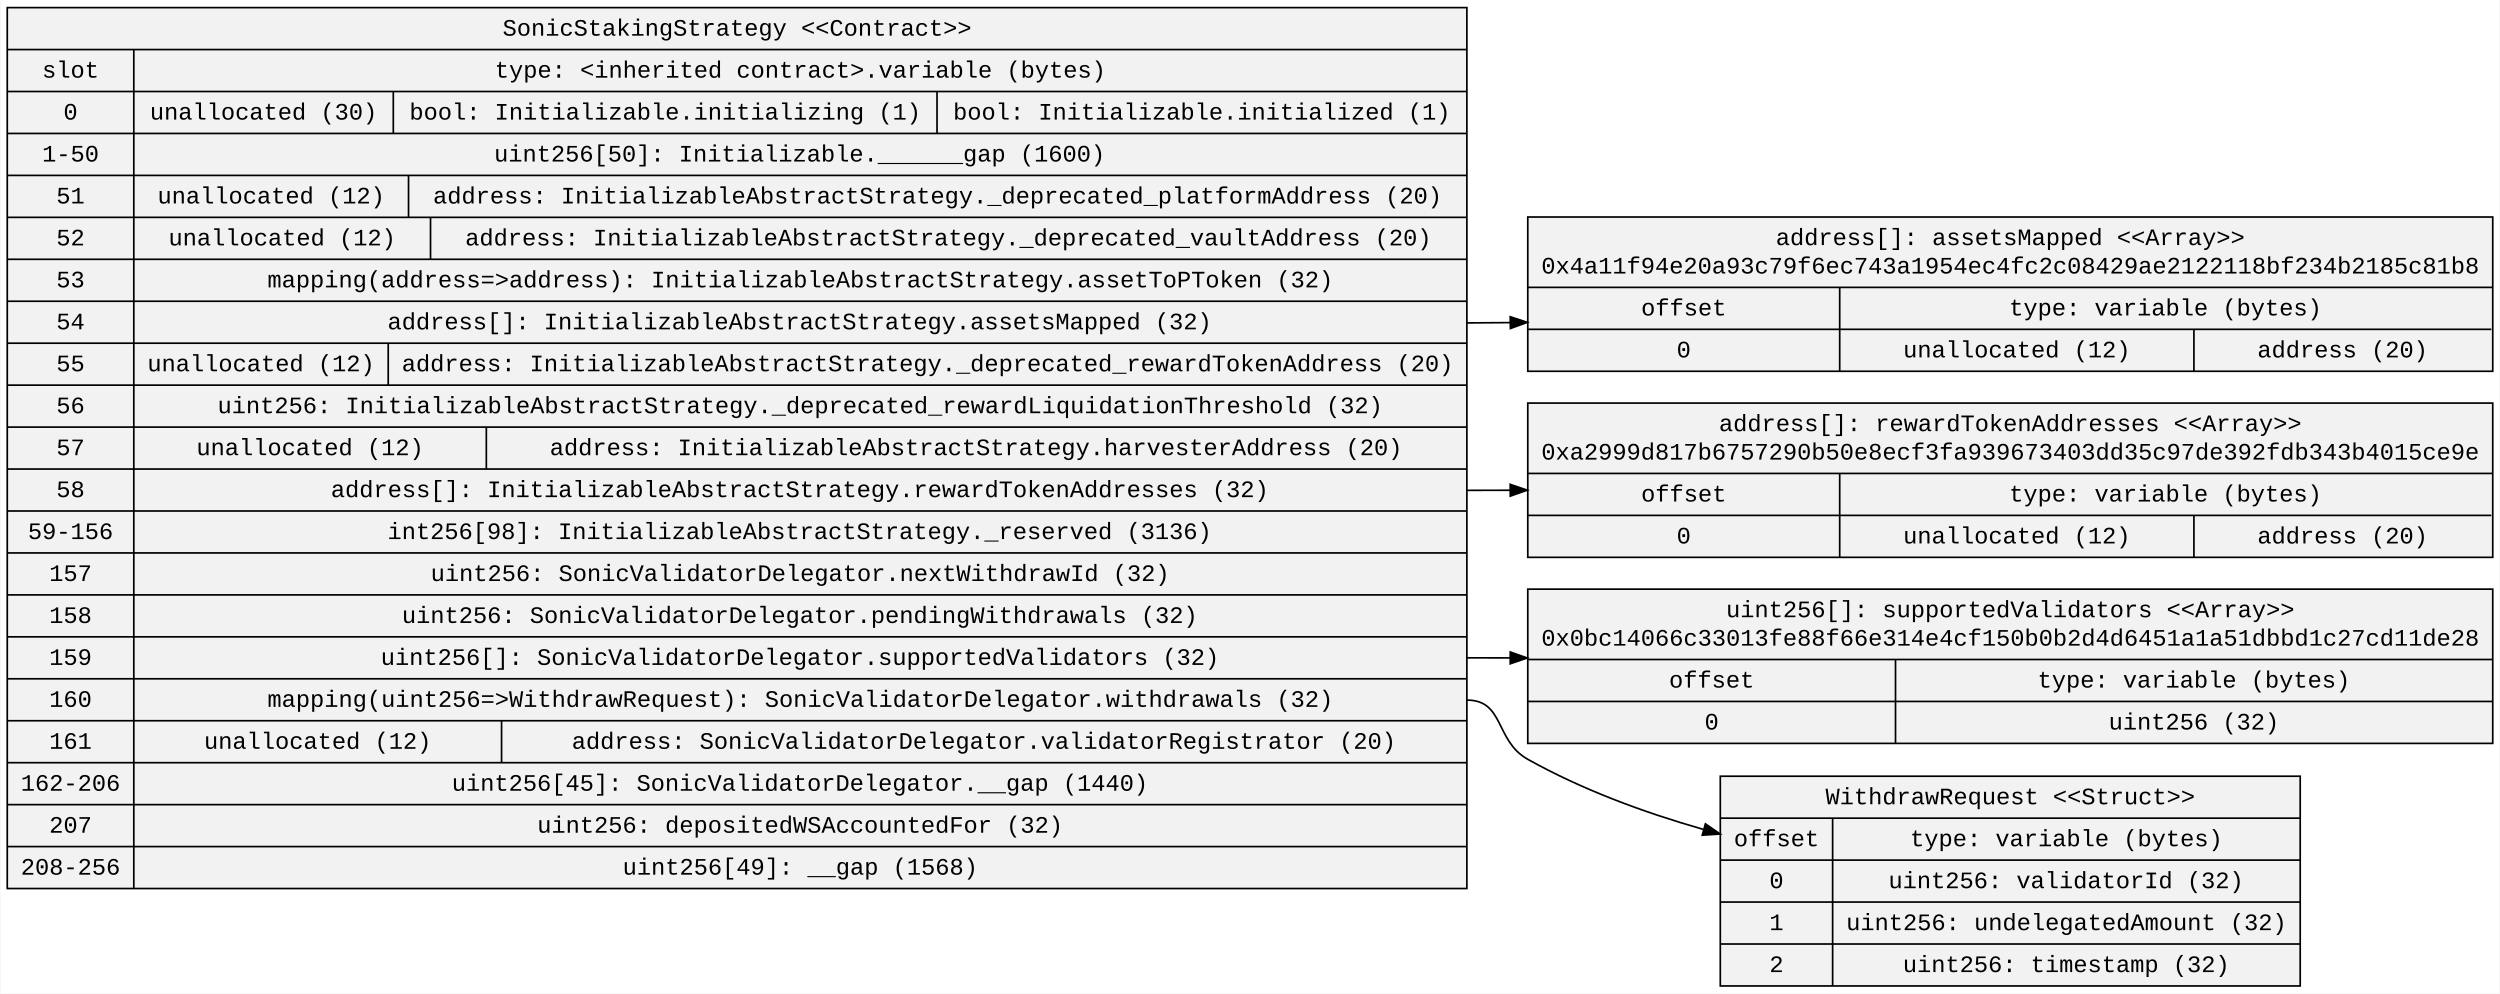
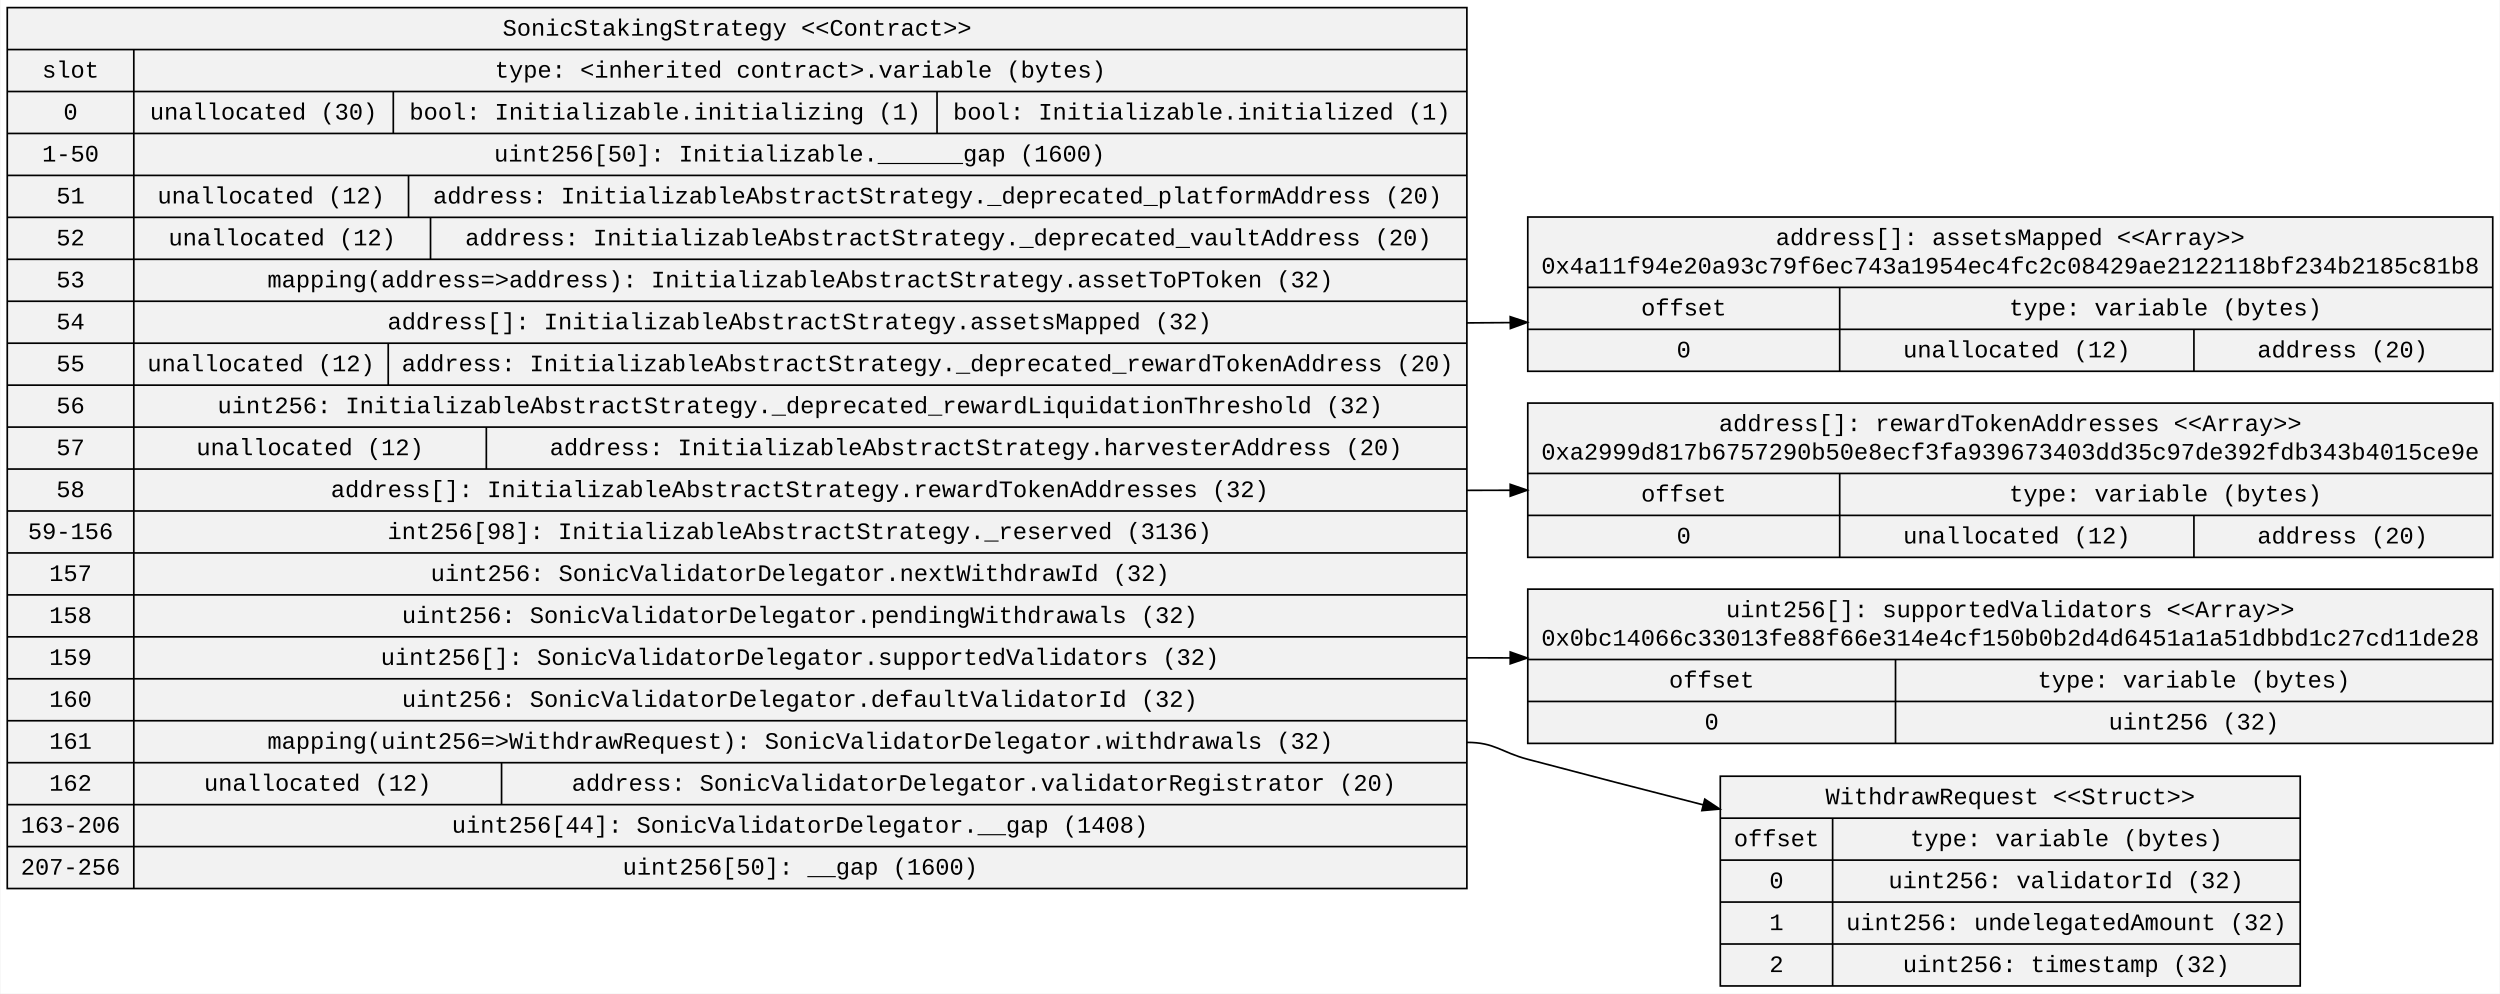
<svg xmlns="http://www.w3.org/2000/svg" width="1477pt" height="587pt" viewBox="0.00 0.00 1477.42 587.40">
  <g id="graph0" class="graph" transform="scale(1 1) rotate(0) translate(4 583.4)">
    <polygon fill="white" stroke="transparent" points="-4,4 -4,-583.4 1473.42,-583.4 1473.42,4 -4,4" />
    <g id="node1" class="node">
      <polygon fill="#f2f2f2" stroke="black" points="0,-58.1 0,-578.9 862.93,-578.9 862.93,-58.1 0,-58.1" />
      <text text-anchor="middle" x="431.47" y="-562.3" font-family="Courier New" font-size="14.00">SonicStakingStrategy &lt;&lt;Contract&gt;&gt;</text>
      <polyline fill="none" stroke="black" points="0,-554.1 862.93,-554.1 " />
      <text text-anchor="middle" x="37.4" y="-537.5" font-family="Courier New" font-size="14.00">slot</text>
      <polyline fill="none" stroke="black" points="0,-529.3 74.81,-529.3 " />
      <text text-anchor="middle" x="37.4" y="-512.7" font-family="Courier New" font-size="14.00">0</text>
      <polyline fill="none" stroke="black" points="0,-504.5 74.81,-504.5 " />
      <text text-anchor="middle" x="37.4" y="-487.9" font-family="Courier New" font-size="14.00">1-50</text>
      <polyline fill="none" stroke="black" points="0,-479.7 74.81,-479.7 " />
      <text text-anchor="middle" x="37.4" y="-463.1" font-family="Courier New" font-size="14.00">51</text>
      <polyline fill="none" stroke="black" points="0,-454.9 74.81,-454.9 " />
      <text text-anchor="middle" x="37.4" y="-438.3" font-family="Courier New" font-size="14.00">52</text>
      <polyline fill="none" stroke="black" points="0,-430.1 74.81,-430.1 " />
      <text text-anchor="middle" x="37.4" y="-413.5" font-family="Courier New" font-size="14.00">53</text>
      <polyline fill="none" stroke="black" points="0,-405.3 74.81,-405.3 " />
      <text text-anchor="middle" x="37.4" y="-388.7" font-family="Courier New" font-size="14.00">54</text>
      <polyline fill="none" stroke="black" points="0,-380.5 74.81,-380.5 " />
      <text text-anchor="middle" x="37.4" y="-363.9" font-family="Courier New" font-size="14.00">55</text>
      <polyline fill="none" stroke="black" points="0,-355.7 74.81,-355.7 " />
      <text text-anchor="middle" x="37.4" y="-339.1" font-family="Courier New" font-size="14.00">56</text>
      <polyline fill="none" stroke="black" points="0,-330.9 74.81,-330.9 " />
      <text text-anchor="middle" x="37.4" y="-314.3" font-family="Courier New" font-size="14.00">57</text>
      <polyline fill="none" stroke="black" points="0,-306.1 74.81,-306.1 " />
      <text text-anchor="middle" x="37.4" y="-289.5" font-family="Courier New" font-size="14.00">58</text>
      <polyline fill="none" stroke="black" points="0,-281.3 74.81,-281.3 " />
      <text text-anchor="middle" x="37.4" y="-264.7" font-family="Courier New" font-size="14.00">59-156</text>
      <polyline fill="none" stroke="black" points="0,-256.5 74.81,-256.5 " />
      <text text-anchor="middle" x="37.4" y="-239.9" font-family="Courier New" font-size="14.00">157</text>
      <polyline fill="none" stroke="black" points="0,-231.7 74.81,-231.7 " />
      <text text-anchor="middle" x="37.4" y="-215.1" font-family="Courier New" font-size="14.00">158</text>
      <polyline fill="none" stroke="black" points="0,-206.9 74.81,-206.9 " />
      <text text-anchor="middle" x="37.4" y="-190.3" font-family="Courier New" font-size="14.00">159</text>
      <polyline fill="none" stroke="black" points="0,-182.1 74.81,-182.1 " />
      <text text-anchor="middle" x="37.4" y="-165.5" font-family="Courier New" font-size="14.00">160</text>
      <polyline fill="none" stroke="black" points="0,-157.3 74.81,-157.3 " />
      <text text-anchor="middle" x="37.4" y="-140.7" font-family="Courier New" font-size="14.00">161</text>
      <polyline fill="none" stroke="black" points="0,-132.5 74.81,-132.5 " />
-       <text text-anchor="middle" x="37.4" y="-115.9" font-family="Courier New" font-size="14.00">162-206</text>
+       <text text-anchor="middle" x="37.4" y="-115.9" font-family="Courier New" font-size="14.00">162</text>
      <polyline fill="none" stroke="black" points="0,-107.7 74.81,-107.7 " />
-       <text text-anchor="middle" x="37.4" y="-91.1" font-family="Courier New" font-size="14.00">207</text>
+       <text text-anchor="middle" x="37.4" y="-91.1" font-family="Courier New" font-size="14.00">163-206</text>
      <polyline fill="none" stroke="black" points="0,-82.9 74.81,-82.9 " />
-       <text text-anchor="middle" x="37.4" y="-66.3" font-family="Courier New" font-size="14.00">208-256</text>
+       <text text-anchor="middle" x="37.4" y="-66.3" font-family="Courier New" font-size="14.00">207-256</text>
      <polyline fill="none" stroke="black" points="74.81,-58.1 74.81,-554.1 " />
      <text text-anchor="middle" x="468.87" y="-537.5" font-family="Courier New" font-size="14.00">type: &lt;inherited contract&gt;.variable (bytes)</text>
      <polyline fill="none" stroke="black" points="74.81,-529.3 862.93,-529.3 " />
      <text text-anchor="middle" x="151.52" y="-512.7" font-family="Courier New" font-size="14.00">unallocated (30)</text>
      <polyline fill="none" stroke="black" points="228.23,-504.5 228.23,-529.3 " />
      <text text-anchor="middle" x="388.96" y="-512.7" font-family="Courier New" font-size="14.00">bool: Initializable.initializing (1)</text>
      <polyline fill="none" stroke="black" points="549.68,-504.5 549.68,-529.3 " />
      <text text-anchor="middle" x="706.2" y="-512.7" font-family="Courier New" font-size="14.00">bool: Initializable.initialized (1)</text>
      <polyline fill="none" stroke="black" points="74.81,-504.5 862.93,-504.5 " />
      <text text-anchor="middle" x="468.44" y="-487.9" font-family="Courier New" font-size="14.00">uint256[50]: Initializable.______gap (1600)</text>
      <polyline fill="none" stroke="black" points="74.81,-479.7 862.93,-479.7 " />
      <text text-anchor="middle" x="156.02" y="-463.1" font-family="Courier New" font-size="14.00">unallocated (12)</text>
      <polyline fill="none" stroke="black" points="237.23,-454.9 237.23,-479.7 " />
      <text text-anchor="middle" x="549.98" y="-463.1" font-family="Courier New" font-size="14.00">address: InitializableAbstractStrategy._deprecated_platformAddress (20)</text>
      <polyline fill="none" stroke="black" points="74.81,-454.9 862.93,-454.9 " />
      <text text-anchor="middle" x="162.52" y="-438.3" font-family="Courier New" font-size="14.00">unallocated (12)</text>
      <polyline fill="none" stroke="black" points="250.23,-430.1 250.23,-454.9 " />
      <text text-anchor="middle" x="556.38" y="-438.3" font-family="Courier New" font-size="14.00">address: InitializableAbstractStrategy._deprecated_vaultAddress (20)</text>
      <polyline fill="none" stroke="black" points="74.81,-430.1 862.93,-430.1 " />
      <text text-anchor="middle" x="468.86" y="-413.5" font-family="Courier New" font-size="14.00">mapping(address=&gt;address): InitializableAbstractStrategy.assetToPToken (32)</text>
      <polyline fill="none" stroke="black" points="74.81,-405.3 862.93,-405.3 " />
      <text text-anchor="middle" x="468.45" y="-388.7" font-family="Courier New" font-size="14.00">address[]: InitializableAbstractStrategy.assetsMapped (32)</text>
      <polyline fill="none" stroke="black" points="74.81,-380.5 862.93,-380.5 " />
      <text text-anchor="middle" x="150.02" y="-363.9" font-family="Courier New" font-size="14.00">unallocated (12)</text>
      <polyline fill="none" stroke="black" points="225.23,-355.7 225.23,-380.5 " />
      <text text-anchor="middle" x="544.08" y="-363.9" font-family="Courier New" font-size="14.00">address: InitializableAbstractStrategy._deprecated_rewardTokenAddress (20)</text>
      <polyline fill="none" stroke="black" points="74.81,-355.7 862.93,-355.7 " />
      <text text-anchor="middle" x="468.77" y="-339.1" font-family="Courier New" font-size="14.00">uint256: InitializableAbstractStrategy._deprecated_rewardLiquidationThreshold (32)</text>
      <polyline fill="none" stroke="black" points="74.81,-330.9 862.93,-330.9 " />
      <text text-anchor="middle" x="179.02" y="-314.3" font-family="Courier New" font-size="14.00">unallocated (12)</text>
      <polyline fill="none" stroke="black" points="283.23,-306.1 283.23,-330.9 " />
      <text text-anchor="middle" x="572.77" y="-314.3" font-family="Courier New" font-size="14.00">address: InitializableAbstractStrategy.harvesterAddress (20)</text>
      <polyline fill="none" stroke="black" points="74.81,-306.1 862.93,-306.1 " />
      <text text-anchor="middle" x="468.55" y="-289.5" font-family="Courier New" font-size="14.00">address[]: InitializableAbstractStrategy.rewardTokenAddresses (32)</text>
      <polyline fill="none" stroke="black" points="74.81,-281.3 862.93,-281.3 " />
      <text text-anchor="middle" x="468.45" y="-264.7" font-family="Courier New" font-size="14.00">int256[98]: InitializableAbstractStrategy._reserved (3136)</text>
      <polyline fill="none" stroke="black" points="74.81,-256.5 862.93,-256.5 " />
      <text text-anchor="middle" x="468.75" y="-239.9" font-family="Courier New" font-size="14.00">uint256: SonicValidatorDelegator.nextWithdrawId (32)</text>
      <polyline fill="none" stroke="black" points="74.81,-231.7 862.93,-231.7 " />
      <text text-anchor="middle" x="468.55" y="-215.1" font-family="Courier New" font-size="14.00">uint256: SonicValidatorDelegator.pendingWithdrawals (32)</text>
      <polyline fill="none" stroke="black" points="74.81,-206.9 862.93,-206.9 " />
      <text text-anchor="middle" x="468.65" y="-190.3" font-family="Courier New" font-size="14.00">uint256[]: SonicValidatorDelegator.supportedValidators (32)</text>
      <polyline fill="none" stroke="black" points="74.81,-182.1 862.93,-182.1 " />
-       <text text-anchor="middle" x="468.86" y="-165.5" font-family="Courier New" font-size="14.00">mapping(uint256=&gt;WithdrawRequest): SonicValidatorDelegator.withdrawals (32)</text>
+       <text text-anchor="middle" x="468.55" y="-165.5" font-family="Courier New" font-size="14.00">uint256: SonicValidatorDelegator.defaultValidatorId (32)</text>
      <polyline fill="none" stroke="black" points="74.81,-157.3 862.93,-157.3 " />
-       <text text-anchor="middle" x="183.52" y="-140.7" font-family="Courier New" font-size="14.00">unallocated (12)</text>
-       <polyline fill="none" stroke="black" points="292.23,-132.5 292.23,-157.3 " />
-       <text text-anchor="middle" x="577.37" y="-140.7" font-family="Courier New" font-size="14.00">address: SonicValidatorDelegator.validatorRegistrator (20)</text>
+       <text text-anchor="middle" x="468.86" y="-140.7" font-family="Courier New" font-size="14.00">mapping(uint256=&gt;WithdrawRequest): SonicValidatorDelegator.withdrawals (32)</text>
      <polyline fill="none" stroke="black" points="74.81,-132.5 862.93,-132.5 " />
-       <text text-anchor="middle" x="468.64" y="-115.9" font-family="Courier New" font-size="14.00">uint256[45]: SonicValidatorDelegator.__gap (1440)</text>
+       <text text-anchor="middle" x="183.52" y="-115.9" font-family="Courier New" font-size="14.00">unallocated (12)</text>
+       <polyline fill="none" stroke="black" points="292.23,-107.7 292.23,-132.5 " />
+       <text text-anchor="middle" x="577.37" y="-115.9" font-family="Courier New" font-size="14.00">address: SonicValidatorDelegator.validatorRegistrator (20)</text>
      <polyline fill="none" stroke="black" points="74.81,-107.7 862.93,-107.7 " />
-       <text text-anchor="middle" x="468.73" y="-91.1" font-family="Courier New" font-size="14.00">uint256: depositedWSAccountedFor (32)</text>
+       <text text-anchor="middle" x="468.64" y="-91.1" font-family="Courier New" font-size="14.00">uint256[44]: SonicValidatorDelegator.__gap (1408)</text>
      <polyline fill="none" stroke="black" points="74.81,-82.9 862.93,-82.9 " />
-       <text text-anchor="middle" x="468.83" y="-66.3" font-family="Courier New" font-size="14.00">uint256[49]: __gap (1568)</text>
+       <text text-anchor="middle" x="468.83" y="-66.3" font-family="Courier New" font-size="14.00">uint256[50]: __gap (1600)</text>
    </g>
    <g id="node2" class="node">
      <polygon fill="#f2f2f2" stroke="black" points="898.93,-363.9 898.93,-455.1 1469.42,-455.1 1469.42,-363.9 898.93,-363.9" />
      <text text-anchor="middle" x="1184.18" y="-438.5" font-family="Courier New" font-size="14.00">address[]: assetsMapped &lt;&lt;Array&gt;&gt;</text>
      <text text-anchor="middle" x="1184.18" y="-421.7" font-family="Courier New" font-size="14.00">0x4a11f94e20a93c79f6ec743a1954ec4fc2c08429ae2122118bf234b2185c81b8</text>
      <polyline fill="none" stroke="black" points="898.93,-413.5 1469.42,-413.5 " />
      <text text-anchor="middle" x="991.14" y="-396.9" font-family="Courier New" font-size="14.00">offset</text>
      <polyline fill="none" stroke="black" points="898.93,-388.7 1083.34,-388.7 " />
      <text text-anchor="middle" x="991.14" y="-372.1" font-family="Courier New" font-size="14.00">0</text>
      <polyline fill="none" stroke="black" points="1083.34,-363.9 1083.34,-413.5 " />
      <text text-anchor="middle" x="1275.96" y="-396.9" font-family="Courier New" font-size="14.00">type: variable (bytes)</text>
      <polyline fill="none" stroke="black" points="1083.34,-388.7 1468.58,-388.7 " />
      <text text-anchor="middle" x="1188.05" y="-372.1" font-family="Courier New" font-size="14.00">unallocated (12)</text>
      <polyline fill="none" stroke="black" points="1292.76,-363.9 1292.76,-388.7 " />
      <text text-anchor="middle" x="1380.67" y="-372.1" font-family="Courier New" font-size="14.00">address (20)</text>
    </g>
    <g id="edge1" class="edge">
      <path fill="none" stroke="black" d="M862.93,-392.5C871.34,-392.5 879.86,-392.56 888.47,-392.67" />
      <polygon fill="black" stroke="black" points="888.55,-396.17 898.6,-392.82 888.66,-389.17 888.55,-396.17" />
    </g>
    <g id="node3" class="node">
      <polygon fill="#f2f2f2" stroke="black" points="898.93,-253.9 898.93,-345.1 1469.42,-345.1 1469.42,-253.9 898.93,-253.9" />
      <text text-anchor="middle" x="1184.18" y="-328.5" font-family="Courier New" font-size="14.00">address[]: rewardTokenAddresses &lt;&lt;Array&gt;&gt;</text>
      <text text-anchor="middle" x="1184.18" y="-311.7" font-family="Courier New" font-size="14.00">0xa2999d817b6757290b50e8ecf3fa939673403dd35c97de392fdb343b4015ce9e</text>
      <polyline fill="none" stroke="black" points="898.93,-303.5 1469.42,-303.5 " />
      <text text-anchor="middle" x="991.14" y="-286.9" font-family="Courier New" font-size="14.00">offset</text>
      <polyline fill="none" stroke="black" points="898.93,-278.7 1083.34,-278.7 " />
      <text text-anchor="middle" x="991.14" y="-262.1" font-family="Courier New" font-size="14.00">0</text>
      <polyline fill="none" stroke="black" points="1083.34,-253.9 1083.34,-303.5 " />
      <text text-anchor="middle" x="1275.96" y="-286.9" font-family="Courier New" font-size="14.00">type: variable (bytes)</text>
      <polyline fill="none" stroke="black" points="1083.34,-278.7 1468.58,-278.7 " />
      <text text-anchor="middle" x="1188.05" y="-262.1" font-family="Courier New" font-size="14.00">unallocated (12)</text>
      <polyline fill="none" stroke="black" points="1292.76,-253.9 1292.76,-278.7 " />
      <text text-anchor="middle" x="1380.67" y="-262.1" font-family="Courier New" font-size="14.00">address (20)</text>
    </g>
    <g id="edge2" class="edge">
      <path fill="none" stroke="black" d="M862.93,-293.5C871.33,-293.5 879.84,-293.52 888.44,-293.56" />
      <polygon fill="black" stroke="black" points="888.55,-297.06 898.57,-293.61 888.58,-290.06 888.55,-297.06" />
    </g>
    <g id="node4" class="node">
      <polygon fill="#f2f2f2" stroke="black" points="898.93,-143.9 898.93,-235.1 1469.42,-235.1 1469.42,-143.9 898.93,-143.9" />
      <text text-anchor="middle" x="1184.18" y="-218.5" font-family="Courier New" font-size="14.00">uint256[]: supportedValidators &lt;&lt;Array&gt;&gt;</text>
      <text text-anchor="middle" x="1184.18" y="-201.7" font-family="Courier New" font-size="14.00">0x0bc14066c33013fe88f66e314e4cf150b0b2d4d6451a1a51dbbd1c27cd11de28</text>
      <polyline fill="none" stroke="black" points="898.93,-193.5 1469.42,-193.5 " />
      <text text-anchor="middle" x="1007.64" y="-176.9" font-family="Courier New" font-size="14.00">offset</text>
      <polyline fill="none" stroke="black" points="898.93,-168.7 1116.34,-168.7 " />
      <text text-anchor="middle" x="1007.64" y="-152.1" font-family="Courier New" font-size="14.00">0</text>
      <polyline fill="none" stroke="black" points="1116.34,-143.9 1116.34,-193.5 " />
      <text text-anchor="middle" x="1292.76" y="-176.9" font-family="Courier New" font-size="14.00">type: variable (bytes)</text>
      <polyline fill="none" stroke="black" points="1116.34,-168.7 1469.17,-168.7 " />
      <text text-anchor="middle" x="1292.75" y="-152.1" font-family="Courier New" font-size="14.00">uint256 (32)</text>
    </g>
    <g id="edge3" class="edge">
      <path fill="none" stroke="black" d="M862.93,-194.5C871.33,-194.5 879.84,-194.48 888.44,-194.45" />
      <polygon fill="black" stroke="black" points="888.58,-197.95 898.56,-194.4 888.55,-190.95 888.58,-197.95" />
    </g>
    <g id="node5" class="node">
      <polygon fill="#f2f2f2" stroke="black" points="1012.75,-0.5 1012.75,-124.5 1355.6,-124.5 1355.6,-0.5 1012.75,-0.5" />
      <text text-anchor="middle" x="1184.18" y="-107.9" font-family="Courier New" font-size="14.00">WithdrawRequest &lt;&lt;Struct&gt;&gt;</text>
      <polyline fill="none" stroke="black" points="1012.75,-99.7 1355.6,-99.7 " />
      <text text-anchor="middle" x="1045.96" y="-83.1" font-family="Courier New" font-size="14.00">offset</text>
      <polyline fill="none" stroke="black" points="1012.75,-74.9 1079.16,-74.9 " />
      <text text-anchor="middle" x="1045.96" y="-58.3" font-family="Courier New" font-size="14.00">0</text>
      <polyline fill="none" stroke="black" points="1012.75,-50.1 1079.16,-50.1 " />
      <text text-anchor="middle" x="1045.96" y="-33.5" font-family="Courier New" font-size="14.00">1</text>
      <polyline fill="none" stroke="black" points="1012.75,-25.3 1079.16,-25.3 " />
      <text text-anchor="middle" x="1045.96" y="-8.7" font-family="Courier New" font-size="14.00">2</text>
      <polyline fill="none" stroke="black" points="1079.16,-0.5 1079.16,-99.7 " />
      <text text-anchor="middle" x="1217.38" y="-83.1" font-family="Courier New" font-size="14.00">type: variable (bytes)</text>
      <polyline fill="none" stroke="black" points="1079.16,-74.9 1355.6,-74.9 " />
      <text text-anchor="middle" x="1217.18" y="-58.3" font-family="Courier New" font-size="14.00">uint256: validatorId (32)</text>
      <polyline fill="none" stroke="black" points="1079.16,-50.1 1355.6,-50.1 " />
      <text text-anchor="middle" x="1217.38" y="-33.5" font-family="Courier New" font-size="14.00">uint256: undelegatedAmount (32)</text>
      <polyline fill="none" stroke="black" points="1079.16,-25.3 1355.6,-25.3 " />
      <text text-anchor="middle" x="1217.28" y="-8.7" font-family="Courier New" font-size="14.00">uint256: timestamp (32)</text>
    </g>
    <g id="edge4" class="edge">
-       <path fill="none" stroke="black" d="M862.93,-169.5C885.25,-169.5 879.45,-145.39 898.93,-134.5 930.72,-116.73 966.93,-103.28 1002.61,-93.1" />
-       <polygon fill="black" stroke="black" points="1003.96,-96.36 1012.66,-90.32 1002.09,-89.62 1003.96,-96.36" />
+       <path fill="none" stroke="black" d="M862.93,-144.5C879.54,-144.5 882.88,-138.76 898.93,-134.5 932.44,-125.6 968.23,-116.35 1002.72,-107.55" />
+       <polygon fill="black" stroke="black" points="1003.59,-110.94 1012.42,-105.08 1001.86,-104.16 1003.59,-110.94" />
    </g>
  </g>
</svg>
